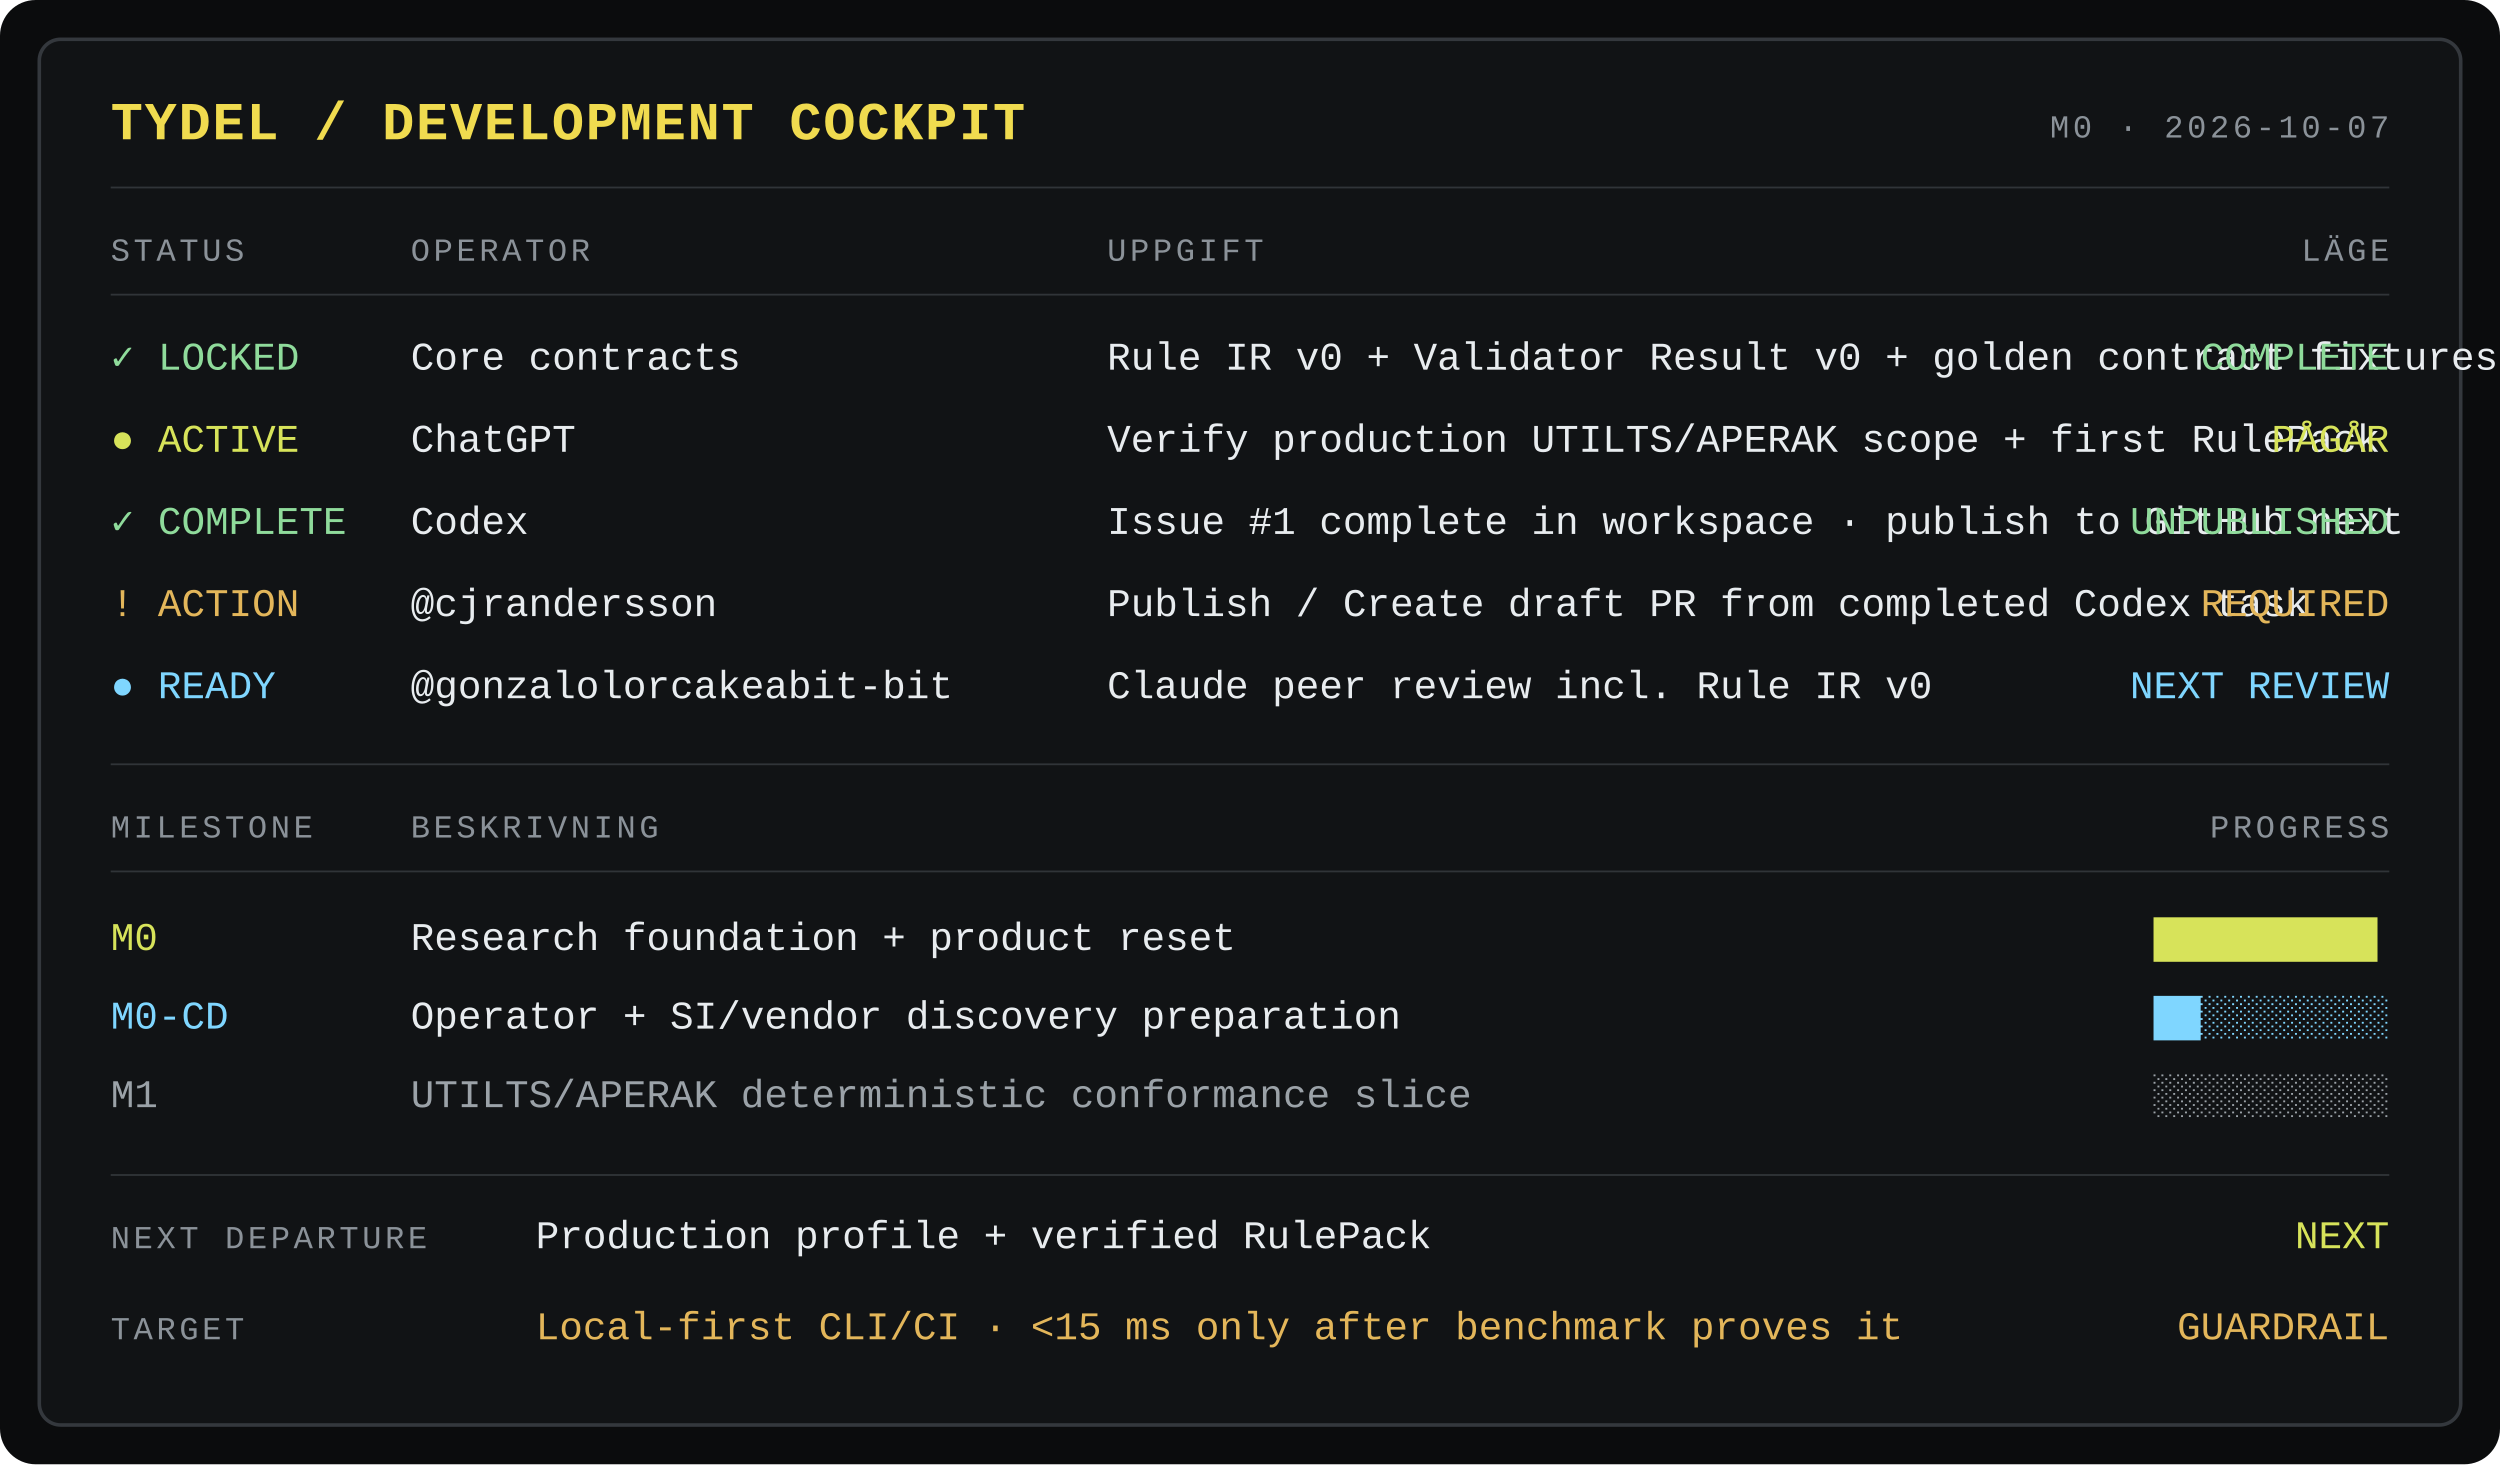
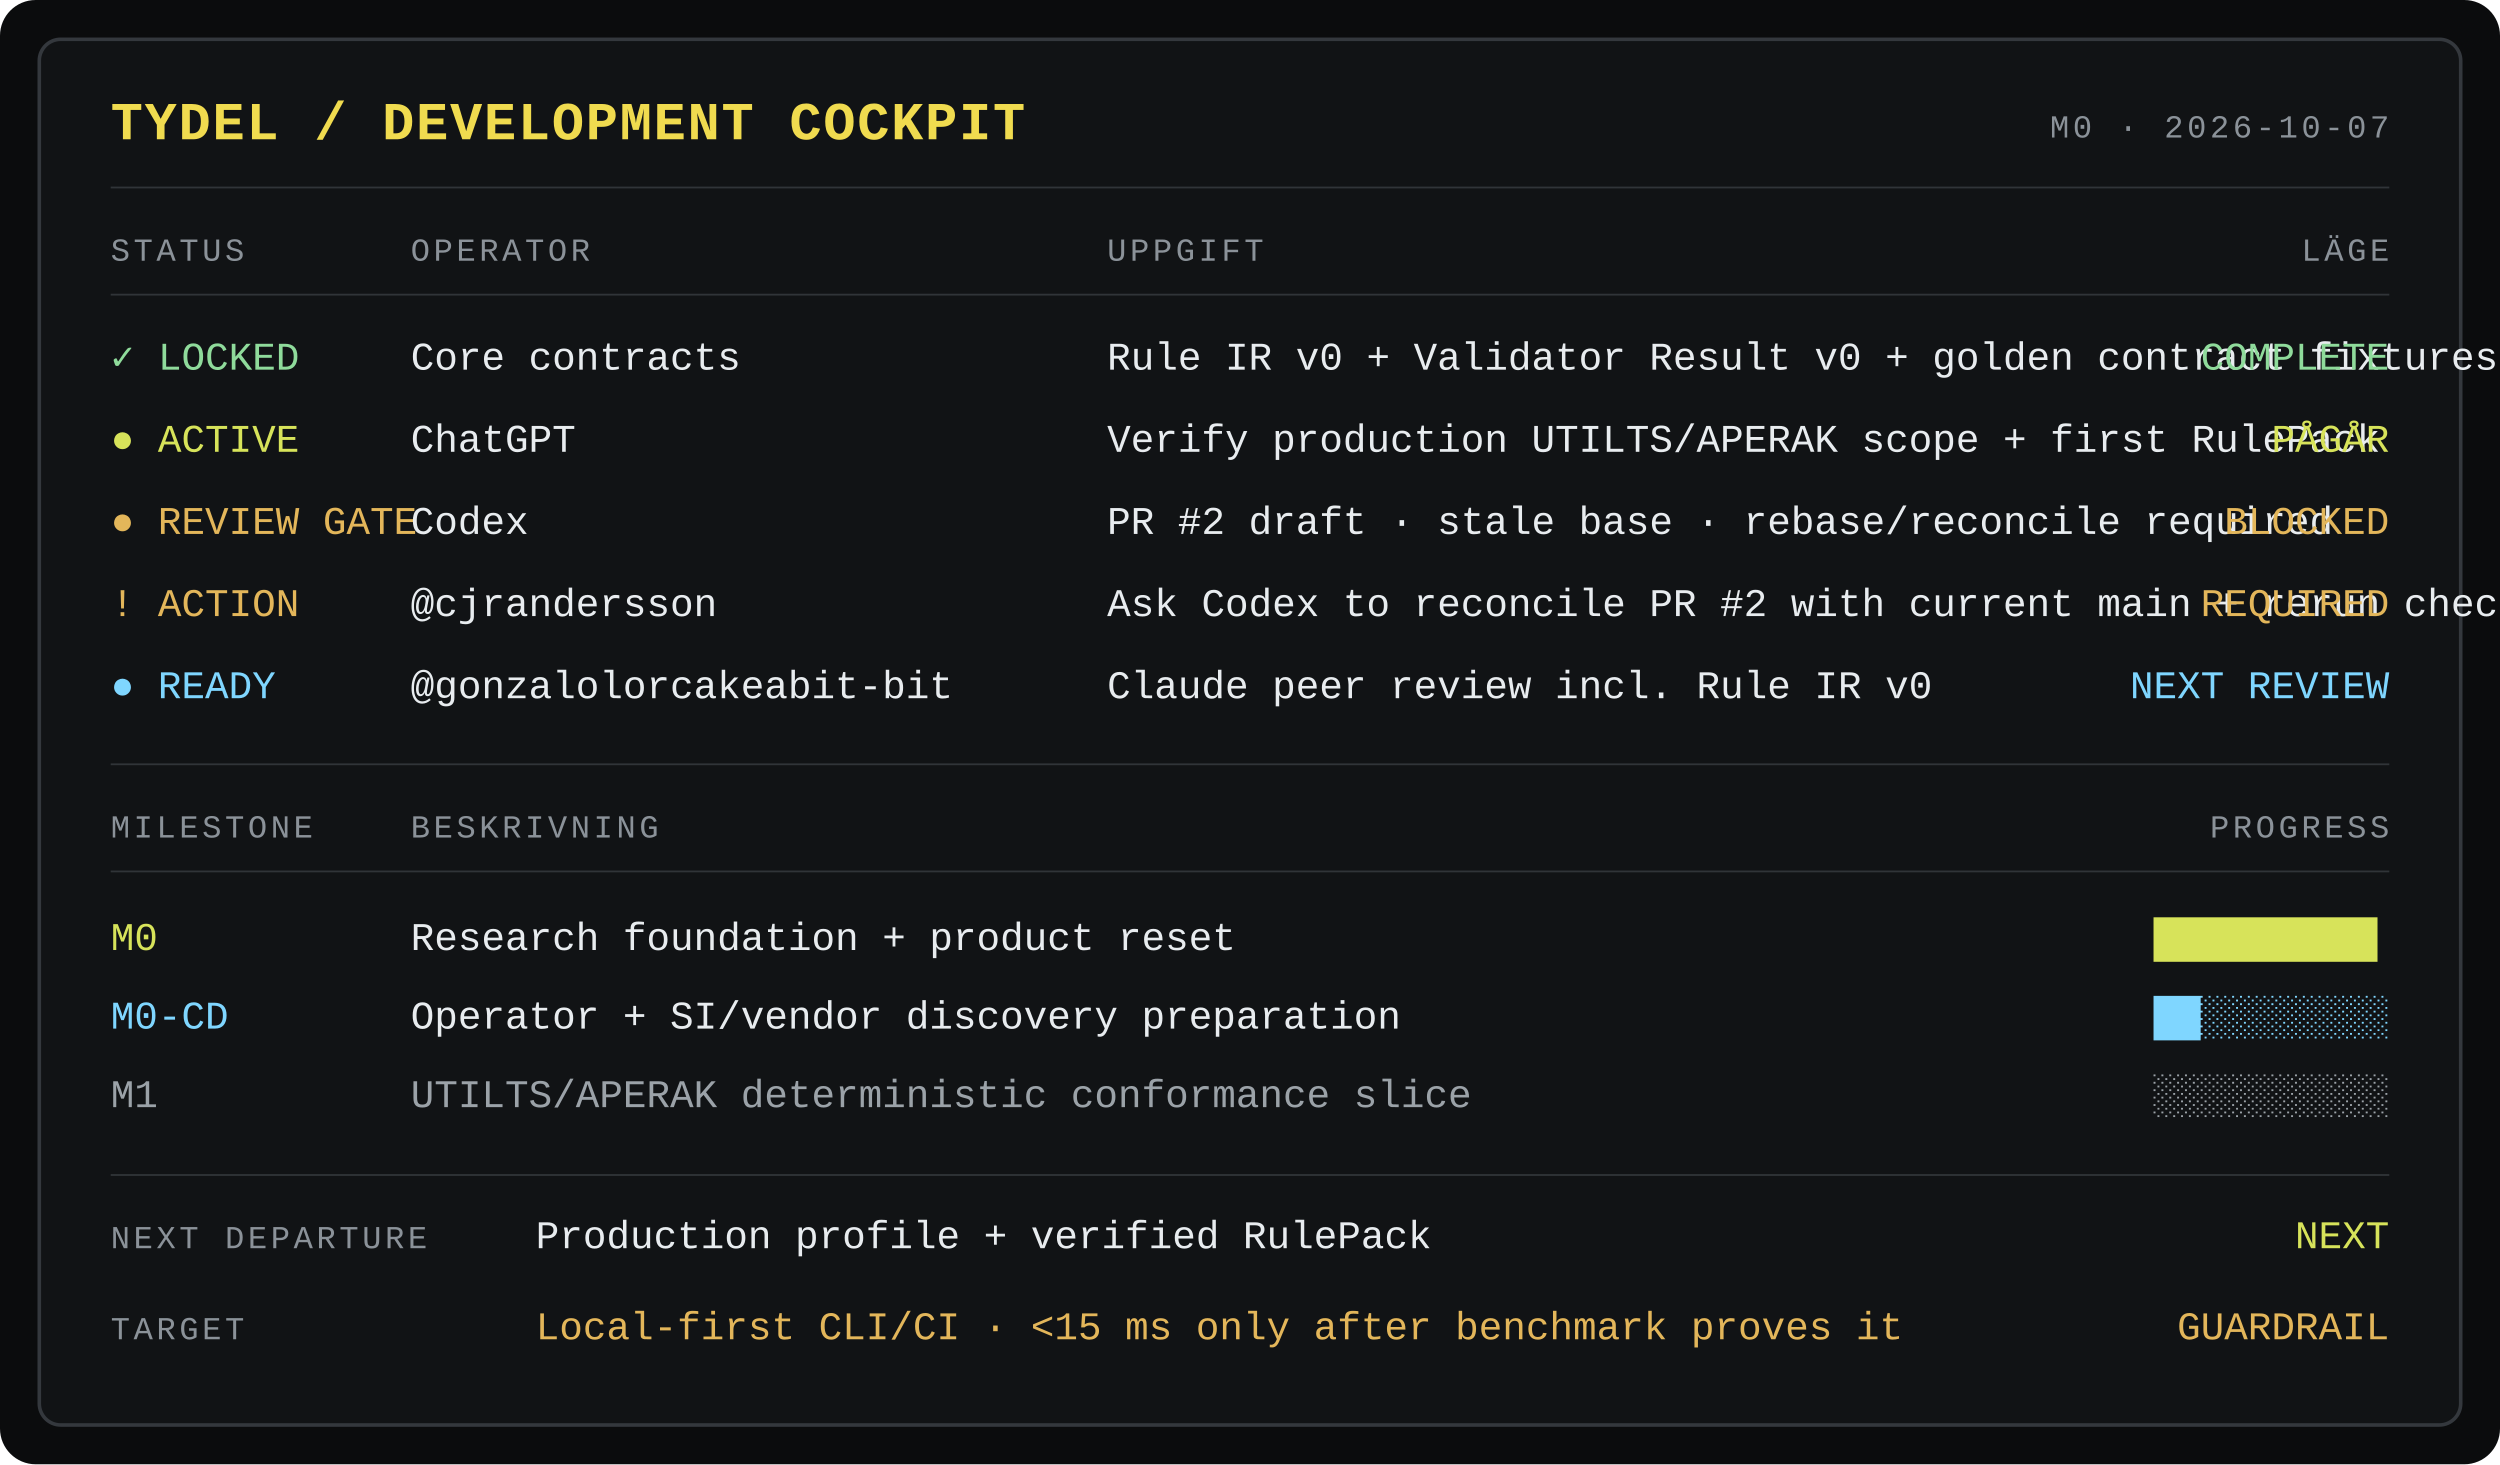
<svg xmlns="http://www.w3.org/2000/svg" width="1400" height="820" viewBox="0 0 1400 820" role="img" aria-labelledby="title desc">
  <rect width="1400" height="820" rx="20" fill="#0b0c0d" />
  <rect x="22" y="22" width="1356" height="776" rx="12" fill="#111315" stroke="#34383d" stroke-width="2" />
  <style>.mono{font-family:ui-monospace,SFMono-Regular,Menlo,Consolas,"Liberation Mono",monospace}.label{font-size:18px;fill:#8b9299;letter-spacing:2px}.head{font-size:30px;font-weight:700;fill:#f0db4f;letter-spacing:1px}.row{font-size:22px;fill:#e8ecef}.muted{fill:#9ba2a8}.active{fill:#d7e35a}.clear{fill:#8fdb9b}.wait{fill:#e3b65a}.ready{fill:#7fd6ff}.checked{fill:#8fdb9b}.line{stroke:#303438;stroke-width:1}</style>
  <text x="62" y="78" class="mono head">TYDEL / DEVELOPMENT COCKPIT</text>
  <text x="1338" y="77" text-anchor="end" class="mono label">M0 · 2026-10-07</text>
  <line x1="62" y1="105" x2="1338" y2="105" class="line" />
  <text x="62" y="146" class="mono label">STATUS</text>
  <text x="230" y="146" class="mono label">OPERATOR</text>
  <text x="620" y="146" class="mono label">UPPGIFT</text>
  <text x="1338" y="146" text-anchor="end" class="mono label">LÄGE</text>
  <line x1="62" y1="165" x2="1338" y2="165" class="line" />
  <text x="62" y="207" class="mono row checked">✓ LOCKED</text>
  <text x="230" y="207" class="mono row">Core contracts</text>
  <text x="620" y="207" class="mono row">Rule IR v0 + Validator Result v0 + golden contract fixtures</text>
  <text x="1338" y="207" text-anchor="end" class="mono row checked">COMPLETE</text>
  <text x="62" y="253" class="mono row active">● ACTIVE</text>
  <text x="230" y="253" class="mono row">ChatGPT</text>
  <text x="620" y="253" class="mono row">Verify production UTILTS/APERAK scope + first RulePack</text>
  <text x="1338" y="253" text-anchor="end" class="mono row active">PÅGÅR</text>
-   <text x="62" y="299" class="mono row checked">✓ COMPLETE</text>
+   <text x="62" y="299" class="mono row wait">● REVIEW GATE</text>
  <text x="230" y="299" class="mono row">Codex</text>
-   <text x="620" y="299" class="mono row">Issue #1 complete in workspace · publish to GitHub next</text>
-   <text x="1338" y="299" text-anchor="end" class="mono row checked">UNPUBLISHED</text>
+   <text x="620" y="299" class="mono row">PR #2 draft · stale base · rebase/reconcile required</text>
+   <text x="1338" y="299" text-anchor="end" class="mono row wait">BLOCKED</text>
  <text x="62" y="345" class="mono row wait">! ACTION</text>
  <text x="230" y="345" class="mono row">@cjrandersson</text>
-   <text x="620" y="345" class="mono row">Publish / Create draft PR from completed Codex task</text>
+   <text x="620" y="345" class="mono row">Ask Codex to reconcile PR #2 with current main + rerun checks</text>
  <text x="1338" y="345" text-anchor="end" class="mono row wait">REQUIRED</text>
  <text x="62" y="391" class="mono row ready">● READY</text>
  <text x="230" y="391" class="mono row">@gonzalolorcakeabit-bit</text>
  <text x="620" y="391" class="mono row">Claude peer review incl. Rule IR v0</text>
  <text x="1338" y="391" text-anchor="end" class="mono row ready">NEXT REVIEW</text>
  <line x1="62" y1="428" x2="1338" y2="428" class="line" />
  <text x="62" y="469" class="mono label">MILESTONE</text>
  <text x="230" y="469" class="mono label">BESKRIVNING</text>
  <text x="1338" y="469" text-anchor="end" class="mono label">PROGRESS</text>
  <line x1="62" y1="488" x2="1338" y2="488" class="line" />
  <text x="62" y="532" class="mono row active">M0</text>
  <text x="230" y="532" class="mono row">Research foundation + product reset</text>
  <text x="1338" y="532" text-anchor="end" class="mono row active">█████████▌</text>
  <text x="62" y="576" class="mono row ready">M0-CD</text>
  <text x="230" y="576" class="mono row">Operator + SI/vendor discovery preparation</text>
  <text x="1338" y="576" text-anchor="end" class="mono row ready">██░░░░░░░░</text>
  <text x="62" y="620" class="mono row muted">M1</text>
  <text x="230" y="620" class="mono row muted">UTILTS/APERAK deterministic conformance slice</text>
  <text x="1338" y="620" text-anchor="end" class="mono row muted">░░░░░░░░░░</text>
  <line x1="62" y1="658" x2="1338" y2="658" class="line" />
  <text x="62" y="699" class="mono label">NEXT DEPARTURE</text>
  <text x="300" y="699" class="mono row">Production profile + verified RulePack</text>
  <text x="1338" y="699" text-anchor="end" class="mono row active">NEXT</text>
  <text x="62" y="750" class="mono label">TARGET</text>
  <text x="300" y="750" class="mono row wait">Local-first CLI/CI · &lt;15 ms only after benchmark proves it</text>
  <text x="1338" y="750" text-anchor="end" class="mono row wait">GUARDRAIL</text>
</svg>
